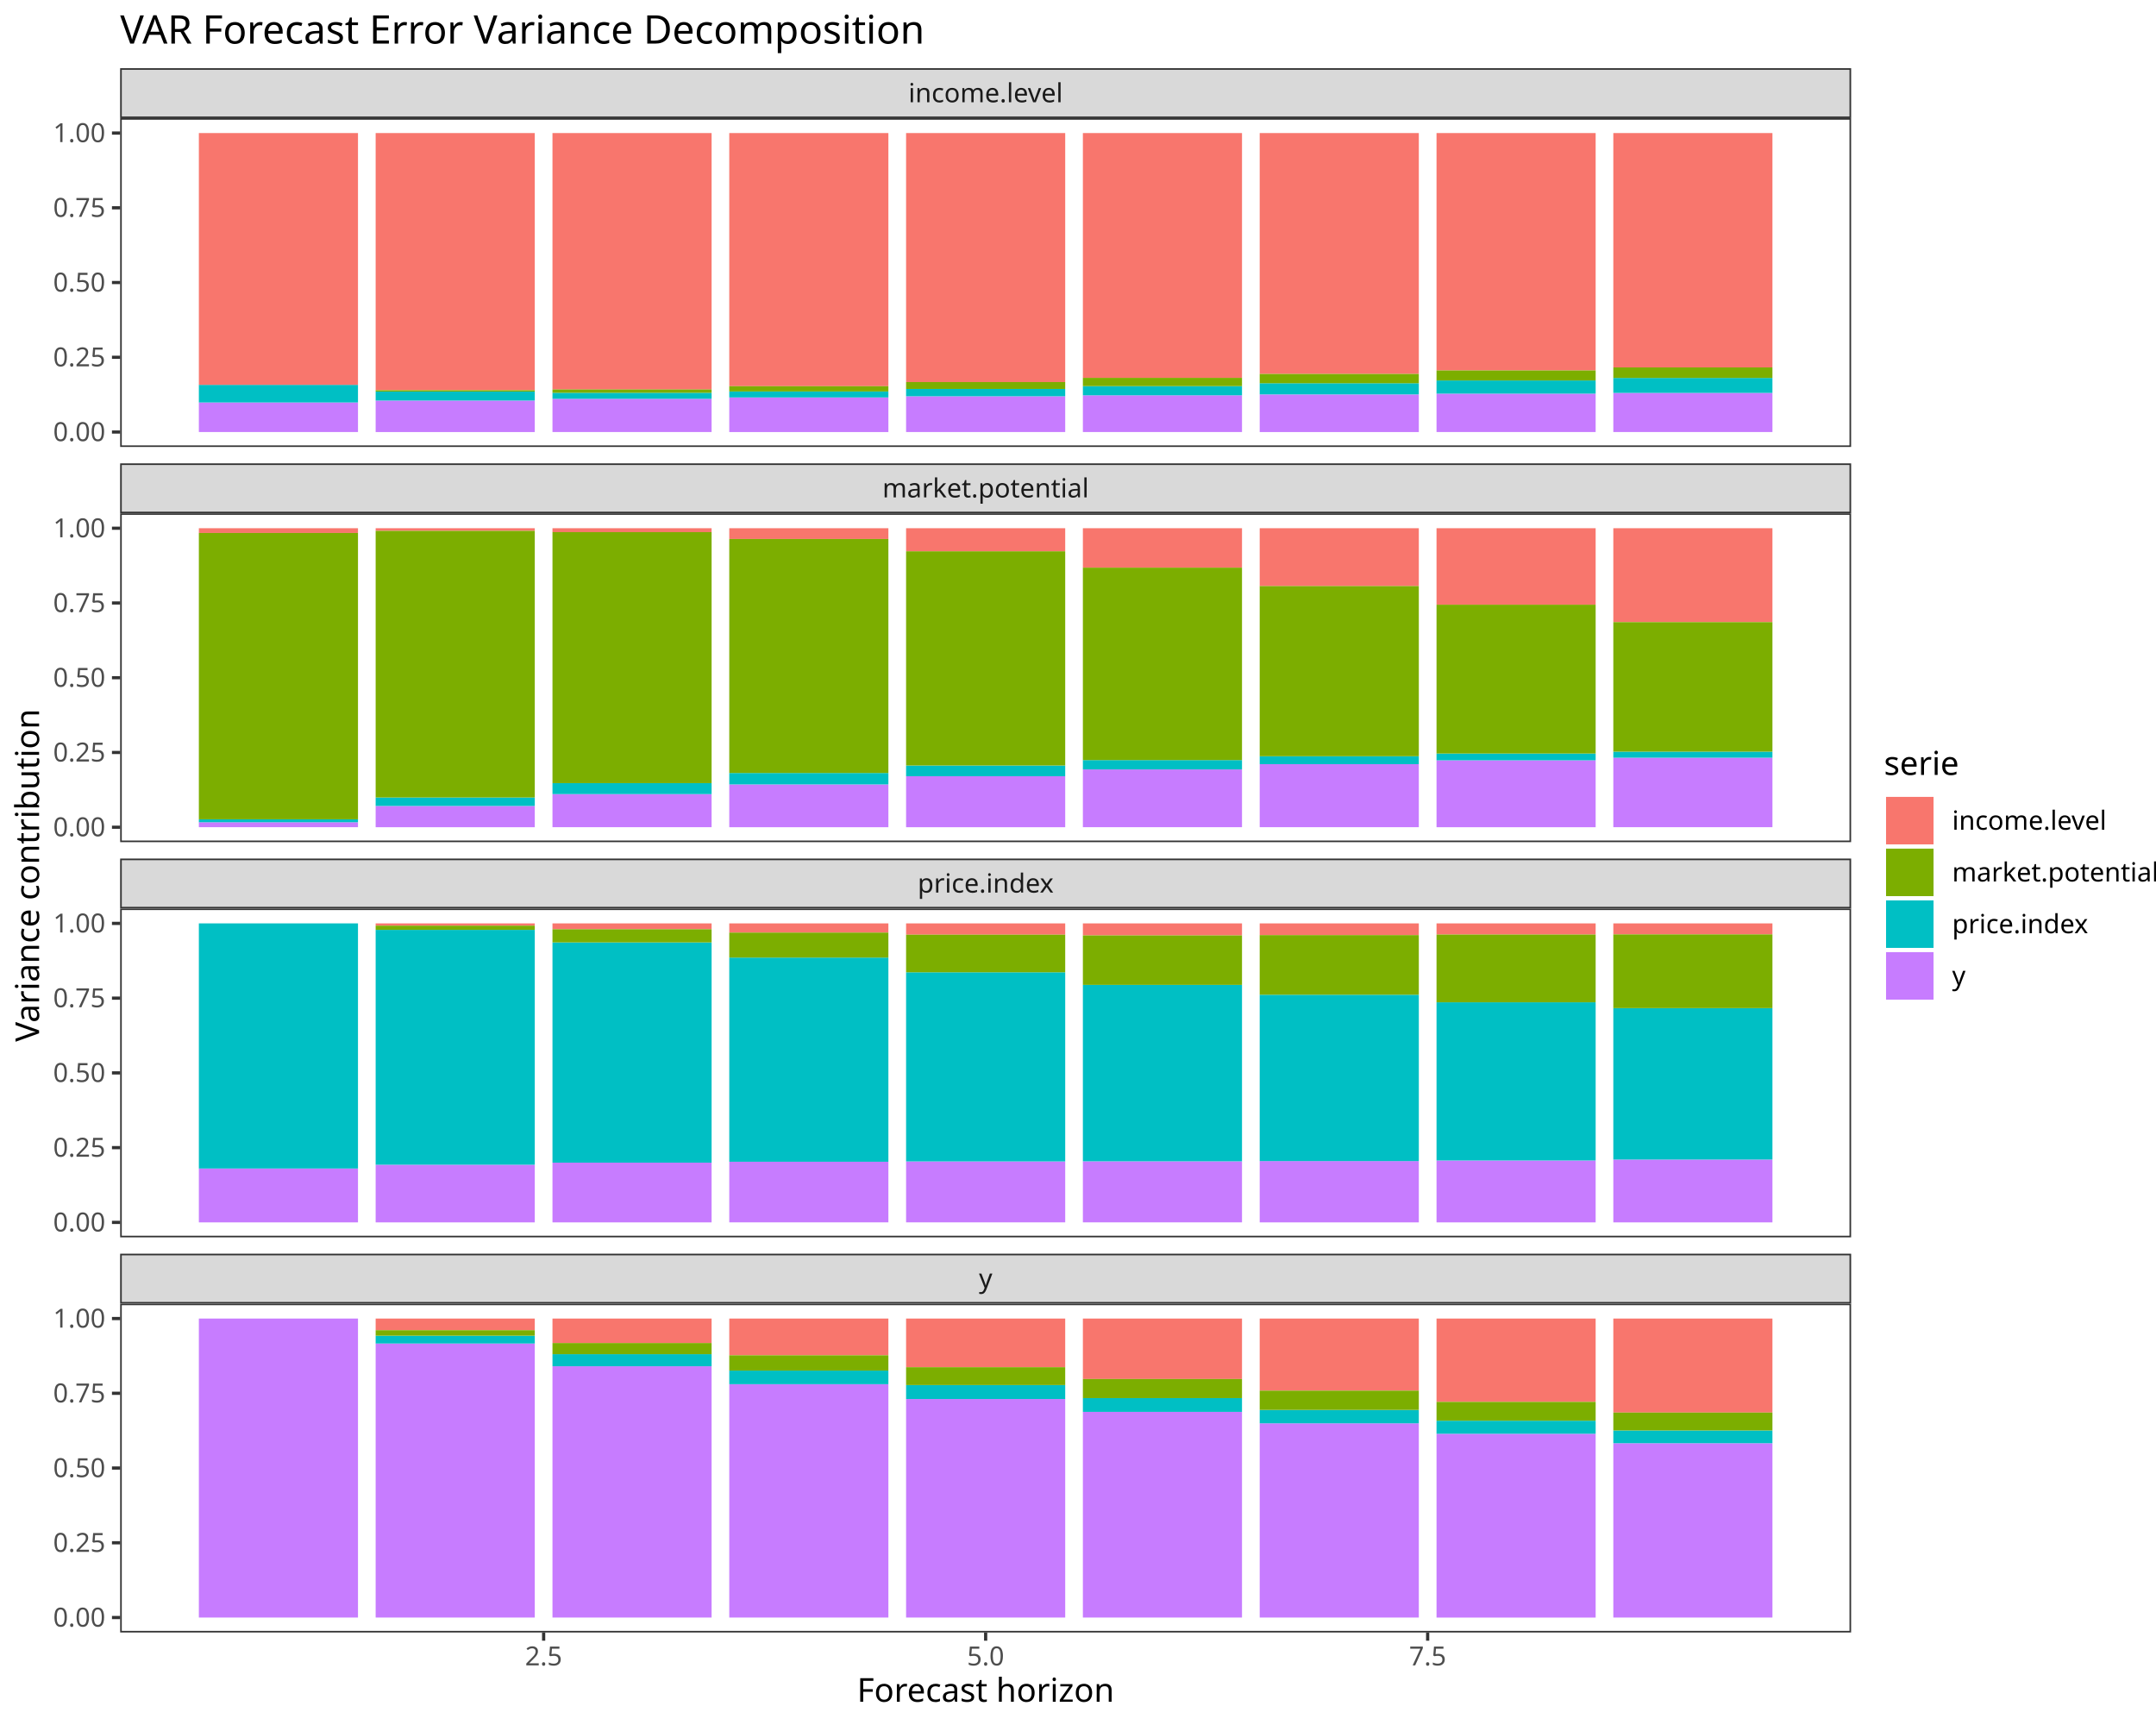
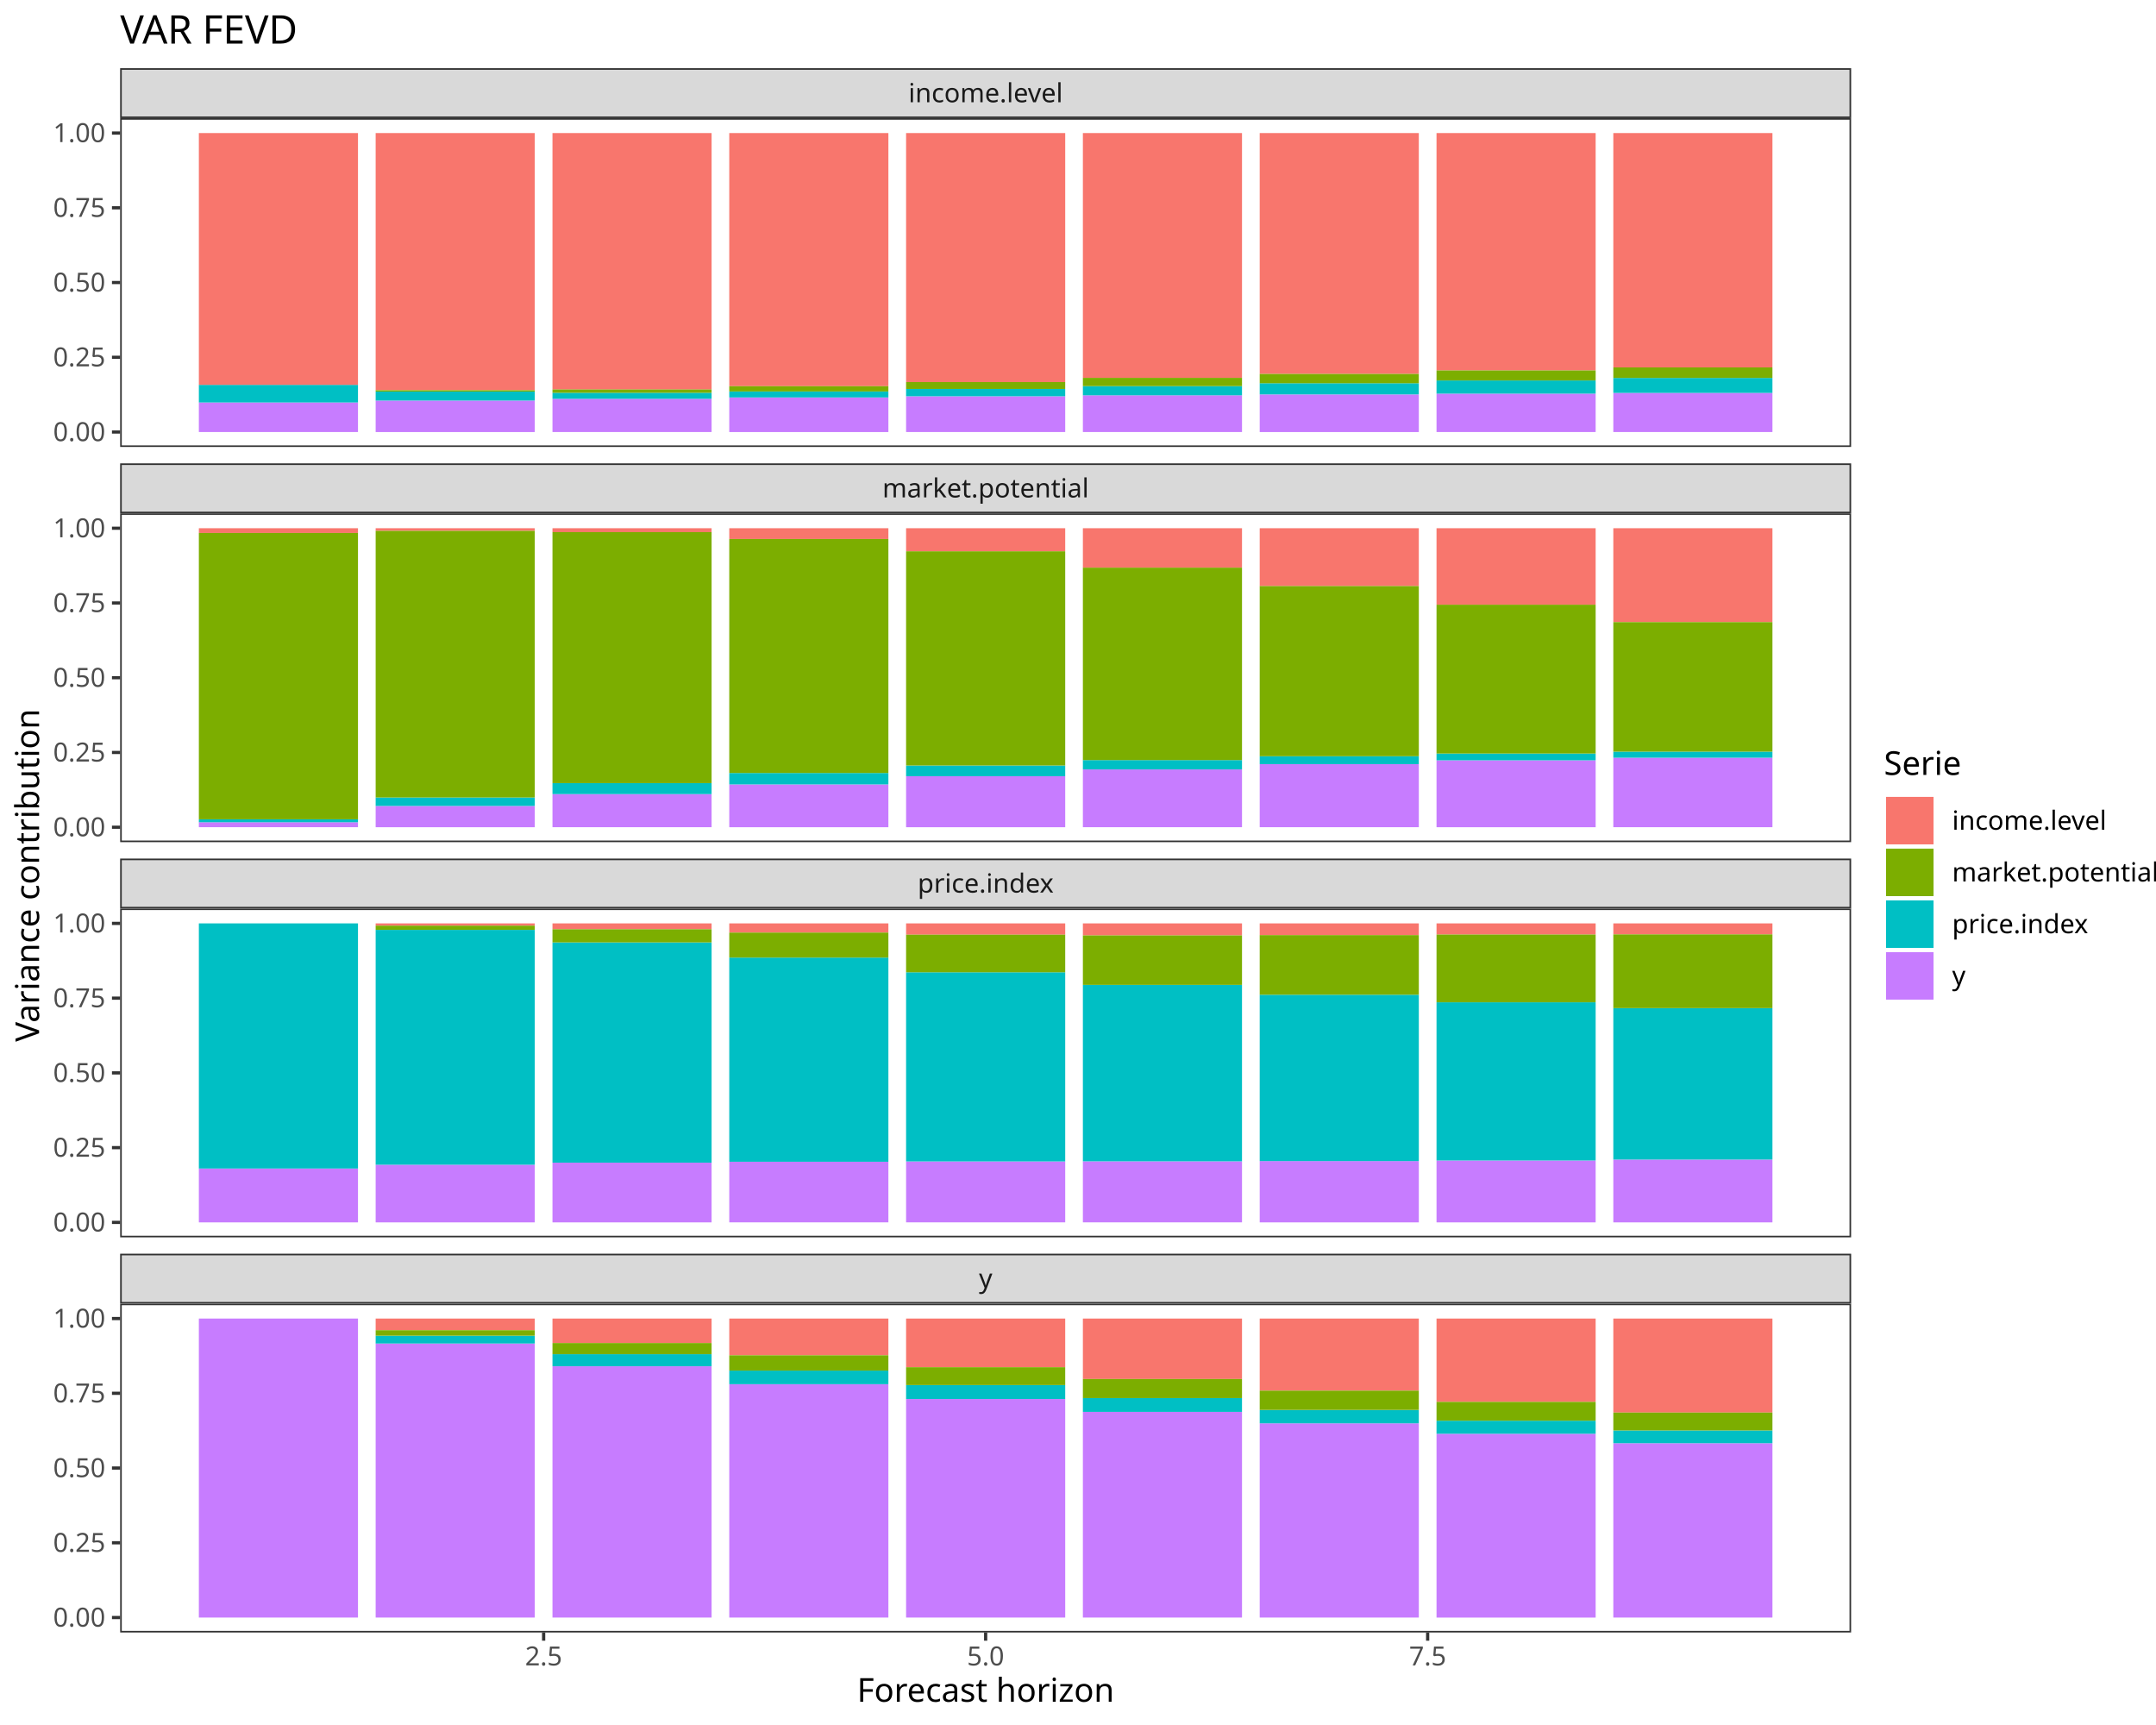
<svg xmlns="http://www.w3.org/2000/svg" class="svglite" data-engine-version="2.0" width="720.00pt" height="576.00pt" viewBox="0 0 720.00 576.00">
  <defs>
    <style type="text/css">
    .svglite line, .svglite polyline, .svglite polygon, .svglite path, .svglite rect, .svglite circle {
      fill: none;
      stroke: #000000;
      stroke-linecap: round;
      stroke-linejoin: round;
      stroke-miterlimit: 10.00;
    }
  </style>
  </defs>
  <rect width="100%" height="100%" style="stroke: none; fill: #FFFFFF;" />
  <defs>
    <clipPath id="cpMC4wMHw3MjAuMDB8MC4wMHw1NzYuMDA=">
      <rect x="0.00" y="0.00" width="720.00" height="576.00" />
    </clipPath>
  </defs>
  <g clip-path="url(#cpMC4wMHw3MjAuMDB8MC4wMHw1NzYuMDA=)">
    <rect x="0.00" y="0.00" width="720.00" height="576.00" style="stroke-width: 1.07; stroke: #FFFFFF; fill: #FFFFFF;" />
  </g>
  <defs>
    <clipPath id="cpNDAuMTN8NjE4LjE5fDM5LjQzfDE0OS4yNg==">
      <rect x="40.13" y="39.43" width="578.05" height="109.82" />
    </clipPath>
  </defs>
  <g clip-path="url(#cpNDAuMTN8NjE4LjE5fDM5LjQzfDE0OS4yNg==)">
    <rect x="40.13" y="39.43" width="578.05" height="109.82" style="stroke-width: 1.07; stroke: none; fill: #FFFFFF;" />
    <rect x="66.41" y="134.39" width="53.14" height="9.87" style="stroke-width: 1.07; stroke: none; stroke-linecap: butt; stroke-linejoin: miter; fill: #C77CFF;" />
    <rect x="66.41" y="128.50" width="53.14" height="5.89" style="stroke-width: 1.07; stroke: none; stroke-linecap: butt; stroke-linejoin: miter; fill: #00BFC4;" />
    <rect x="66.41" y="44.43" width="53.14" height="84.08" style="stroke-width: 1.07; stroke: none; stroke-linecap: butt; stroke-linejoin: miter; fill: #F8766D;" />
    <rect x="66.41" y="128.50" width="53.14" height="0.00" style="stroke-width: 1.07; stroke: none; stroke-linecap: butt; stroke-linejoin: miter; fill: #7CAE00;" />
    <rect x="125.45" y="133.75" width="53.14" height="10.52" style="stroke-width: 1.07; stroke: none; stroke-linecap: butt; stroke-linejoin: miter; fill: #C77CFF;" />
    <rect x="125.45" y="130.74" width="53.14" height="3.01" style="stroke-width: 1.07; stroke: none; stroke-linecap: butt; stroke-linejoin: miter; fill: #00BFC4;" />
    <rect x="125.45" y="44.43" width="53.14" height="85.87" style="stroke-width: 1.07; stroke: none; stroke-linecap: butt; stroke-linejoin: miter; fill: #F8766D;" />
    <rect x="125.45" y="130.30" width="53.14" height="0.44" style="stroke-width: 1.07; stroke: none; stroke-linecap: butt; stroke-linejoin: miter; fill: #7CAE00;" />
    <rect x="184.50" y="133.17" width="53.14" height="11.09" style="stroke-width: 1.07; stroke: none; stroke-linecap: butt; stroke-linejoin: miter; fill: #C77CFF;" />
    <rect x="184.50" y="131.15" width="53.14" height="2.02" style="stroke-width: 1.07; stroke: none; stroke-linecap: butt; stroke-linejoin: miter; fill: #00BFC4;" />
    <rect x="184.50" y="44.43" width="53.14" height="85.63" style="stroke-width: 1.07; stroke: none; stroke-linecap: butt; stroke-linejoin: miter; fill: #F8766D;" />
    <rect x="184.50" y="130.05" width="53.14" height="1.10" style="stroke-width: 1.07; stroke: none; stroke-linecap: butt; stroke-linejoin: miter; fill: #7CAE00;" />
    <rect x="243.54" y="132.71" width="53.14" height="11.56" style="stroke-width: 1.07; stroke: none; stroke-linecap: butt; stroke-linejoin: miter; fill: #C77CFF;" />
    <rect x="243.54" y="130.71" width="53.14" height="2.00" style="stroke-width: 1.07; stroke: none; stroke-linecap: butt; stroke-linejoin: miter; fill: #00BFC4;" />
    <rect x="243.54" y="44.43" width="53.14" height="84.53" style="stroke-width: 1.07; stroke: none; stroke-linecap: butt; stroke-linejoin: miter; fill: #F8766D;" />
    <rect x="243.54" y="128.96" width="53.14" height="1.75" style="stroke-width: 1.07; stroke: none; stroke-linecap: butt; stroke-linejoin: miter; fill: #7CAE00;" />
    <rect x="302.59" y="132.32" width="53.14" height="11.94" style="stroke-width: 1.07; stroke: none; stroke-linecap: butt; stroke-linejoin: miter; fill: #C77CFF;" />
    <rect x="302.59" y="129.88" width="53.14" height="2.44" style="stroke-width: 1.07; stroke: none; stroke-linecap: butt; stroke-linejoin: miter; fill: #00BFC4;" />
    <rect x="302.59" y="44.43" width="53.14" height="83.15" style="stroke-width: 1.07; stroke: none; stroke-linecap: butt; stroke-linejoin: miter; fill: #F8766D;" />
    <rect x="302.59" y="127.57" width="53.14" height="2.31" style="stroke-width: 1.07; stroke: none; stroke-linecap: butt; stroke-linejoin: miter; fill: #7CAE00;" />
    <rect x="361.63" y="131.99" width="53.14" height="12.27" style="stroke-width: 1.07; stroke: none; stroke-linecap: butt; stroke-linejoin: miter; fill: #C77CFF;" />
    <rect x="361.63" y="128.93" width="53.14" height="3.07" style="stroke-width: 1.07; stroke: none; stroke-linecap: butt; stroke-linejoin: miter; fill: #00BFC4;" />
    <rect x="361.63" y="44.43" width="53.14" height="81.75" style="stroke-width: 1.07; stroke: none; stroke-linecap: butt; stroke-linejoin: miter; fill: #F8766D;" />
    <rect x="361.63" y="126.17" width="53.14" height="2.76" style="stroke-width: 1.07; stroke: none; stroke-linecap: butt; stroke-linejoin: miter; fill: #7CAE00;" />
    <rect x="420.68" y="131.71" width="53.14" height="12.56" style="stroke-width: 1.07; stroke: none; stroke-linecap: butt; stroke-linejoin: miter; fill: #C77CFF;" />
    <rect x="420.68" y="127.96" width="53.14" height="3.74" style="stroke-width: 1.07; stroke: none; stroke-linecap: butt; stroke-linejoin: miter; fill: #00BFC4;" />
    <rect x="420.68" y="44.43" width="53.14" height="80.44" style="stroke-width: 1.07; stroke: none; stroke-linecap: butt; stroke-linejoin: miter; fill: #F8766D;" />
    <rect x="420.68" y="124.87" width="53.14" height="3.10" style="stroke-width: 1.07; stroke: none; stroke-linecap: butt; stroke-linejoin: miter; fill: #7CAE00;" />
    <rect x="479.73" y="131.44" width="53.14" height="12.82" style="stroke-width: 1.07; stroke: none; stroke-linecap: butt; stroke-linejoin: miter; fill: #C77CFF;" />
    <rect x="479.73" y="127.04" width="53.14" height="4.40" style="stroke-width: 1.07; stroke: none; stroke-linecap: butt; stroke-linejoin: miter; fill: #00BFC4;" />
    <rect x="479.73" y="44.43" width="53.14" height="79.28" style="stroke-width: 1.07; stroke: none; stroke-linecap: butt; stroke-linejoin: miter; fill: #F8766D;" />
    <rect x="479.73" y="123.70" width="53.14" height="3.34" style="stroke-width: 1.07; stroke: none; stroke-linecap: butt; stroke-linejoin: miter; fill: #7CAE00;" />
    <rect x="538.77" y="131.20" width="53.14" height="13.06" style="stroke-width: 1.07; stroke: none; stroke-linecap: butt; stroke-linejoin: miter; fill: #C77CFF;" />
    <rect x="538.77" y="126.20" width="53.14" height="5.00" style="stroke-width: 1.07; stroke: none; stroke-linecap: butt; stroke-linejoin: miter; fill: #00BFC4;" />
    <rect x="538.77" y="44.43" width="53.14" height="78.26" style="stroke-width: 1.07; stroke: none; stroke-linecap: butt; stroke-linejoin: miter; fill: #F8766D;" />
    <rect x="538.77" y="122.69" width="53.14" height="3.51" style="stroke-width: 1.07; stroke: none; stroke-linecap: butt; stroke-linejoin: miter; fill: #7CAE00;" />
    <rect x="40.13" y="39.43" width="578.05" height="109.82" style="stroke-width: 1.07; stroke: #333333;" />
  </g>
  <g clip-path="url(#cpMC4wMHw3MjAuMDB8MC4wMHw1NzYuMDA=)">
</g>
  <defs>
    <clipPath id="cpNDAuMTN8NjE4LjE5fDE3MS4zOXwyODEuMjE=">
      <rect x="40.13" y="171.39" width="578.05" height="109.82" />
    </clipPath>
  </defs>
  <g clip-path="url(#cpNDAuMTN8NjE4LjE5fDE3MS4zOXwyODEuMjE=)">
    <rect x="40.13" y="171.39" width="578.05" height="109.82" style="stroke-width: 1.07; stroke: none; fill: #FFFFFF;" />
    <rect x="66.41" y="274.55" width="53.14" height="1.66" style="stroke-width: 1.07; stroke: none; stroke-linecap: butt; stroke-linejoin: miter; fill: #C77CFF;" />
    <rect x="66.41" y="273.58" width="53.14" height="0.98" style="stroke-width: 1.07; stroke: none; stroke-linecap: butt; stroke-linejoin: miter; fill: #00BFC4;" />
    <rect x="66.41" y="176.38" width="53.14" height="1.59" style="stroke-width: 1.07; stroke: none; stroke-linecap: butt; stroke-linejoin: miter; fill: #F8766D;" />
    <rect x="66.41" y="177.97" width="53.14" height="95.61" style="stroke-width: 1.07; stroke: none; stroke-linecap: butt; stroke-linejoin: miter; fill: #7CAE00;" />
    <rect x="125.45" y="269.12" width="53.14" height="7.10" style="stroke-width: 1.07; stroke: none; stroke-linecap: butt; stroke-linejoin: miter; fill: #C77CFF;" />
    <rect x="125.45" y="266.29" width="53.14" height="2.83" style="stroke-width: 1.07; stroke: none; stroke-linecap: butt; stroke-linejoin: miter; fill: #00BFC4;" />
    <rect x="125.45" y="176.38" width="53.14" height="0.88" style="stroke-width: 1.07; stroke: none; stroke-linecap: butt; stroke-linejoin: miter; fill: #F8766D;" />
    <rect x="125.45" y="177.26" width="53.14" height="89.03" style="stroke-width: 1.07; stroke: none; stroke-linecap: butt; stroke-linejoin: miter; fill: #7CAE00;" />
    <rect x="184.50" y="265.16" width="53.14" height="11.05" style="stroke-width: 1.07; stroke: none; stroke-linecap: butt; stroke-linejoin: miter; fill: #C77CFF;" />
    <rect x="184.50" y="261.50" width="53.14" height="3.66" style="stroke-width: 1.07; stroke: none; stroke-linecap: butt; stroke-linejoin: miter; fill: #00BFC4;" />
    <rect x="184.50" y="176.38" width="53.14" height="1.31" style="stroke-width: 1.07; stroke: none; stroke-linecap: butt; stroke-linejoin: miter; fill: #F8766D;" />
    <rect x="184.50" y="177.68" width="53.14" height="83.81" style="stroke-width: 1.07; stroke: none; stroke-linecap: butt; stroke-linejoin: miter; fill: #7CAE00;" />
    <rect x="243.54" y="261.93" width="53.14" height="14.29" style="stroke-width: 1.07; stroke: none; stroke-linecap: butt; stroke-linejoin: miter; fill: #C77CFF;" />
    <rect x="243.54" y="258.11" width="53.14" height="3.82" style="stroke-width: 1.07; stroke: none; stroke-linecap: butt; stroke-linejoin: miter; fill: #00BFC4;" />
    <rect x="243.54" y="176.38" width="53.14" height="3.60" style="stroke-width: 1.07; stroke: none; stroke-linecap: butt; stroke-linejoin: miter; fill: #F8766D;" />
    <rect x="243.54" y="179.98" width="53.14" height="78.13" style="stroke-width: 1.07; stroke: none; stroke-linecap: butt; stroke-linejoin: miter; fill: #7CAE00;" />
    <rect x="302.59" y="259.19" width="53.14" height="17.03" style="stroke-width: 1.07; stroke: none; stroke-linecap: butt; stroke-linejoin: miter; fill: #C77CFF;" />
    <rect x="302.59" y="255.62" width="53.14" height="3.57" style="stroke-width: 1.07; stroke: none; stroke-linecap: butt; stroke-linejoin: miter; fill: #00BFC4;" />
    <rect x="302.59" y="176.38" width="53.14" height="7.71" style="stroke-width: 1.07; stroke: none; stroke-linecap: butt; stroke-linejoin: miter; fill: #F8766D;" />
    <rect x="302.59" y="184.09" width="53.14" height="71.52" style="stroke-width: 1.07; stroke: none; stroke-linecap: butt; stroke-linejoin: miter; fill: #7CAE00;" />
    <rect x="361.63" y="256.92" width="53.14" height="19.29" style="stroke-width: 1.07; stroke: none; stroke-linecap: butt; stroke-linejoin: miter; fill: #C77CFF;" />
    <rect x="361.63" y="253.80" width="53.14" height="3.12" style="stroke-width: 1.07; stroke: none; stroke-linecap: butt; stroke-linejoin: miter; fill: #00BFC4;" />
    <rect x="361.63" y="176.38" width="53.14" height="13.18" style="stroke-width: 1.07; stroke: none; stroke-linecap: butt; stroke-linejoin: miter; fill: #F8766D;" />
    <rect x="361.63" y="189.55" width="53.14" height="64.25" style="stroke-width: 1.07; stroke: none; stroke-linecap: butt; stroke-linejoin: miter; fill: #7CAE00;" />
    <rect x="420.68" y="255.16" width="53.14" height="21.05" style="stroke-width: 1.07; stroke: none; stroke-linecap: butt; stroke-linejoin: miter; fill: #C77CFF;" />
    <rect x="420.68" y="252.51" width="53.14" height="2.65" style="stroke-width: 1.07; stroke: none; stroke-linecap: butt; stroke-linejoin: miter; fill: #00BFC4;" />
    <rect x="420.68" y="176.38" width="53.14" height="19.33" style="stroke-width: 1.07; stroke: none; stroke-linecap: butt; stroke-linejoin: miter; fill: #F8766D;" />
    <rect x="420.68" y="195.70" width="53.14" height="56.81" style="stroke-width: 1.07; stroke: none; stroke-linecap: butt; stroke-linejoin: miter; fill: #7CAE00;" />
    <rect x="479.73" y="253.88" width="53.14" height="22.34" style="stroke-width: 1.07; stroke: none; stroke-linecap: butt; stroke-linejoin: miter; fill: #C77CFF;" />
    <rect x="479.73" y="251.61" width="53.14" height="2.27" style="stroke-width: 1.07; stroke: none; stroke-linecap: butt; stroke-linejoin: miter; fill: #00BFC4;" />
    <rect x="479.73" y="176.38" width="53.14" height="25.54" style="stroke-width: 1.07; stroke: none; stroke-linecap: butt; stroke-linejoin: miter; fill: #F8766D;" />
    <rect x="479.73" y="201.92" width="53.14" height="49.69" style="stroke-width: 1.07; stroke: none; stroke-linecap: butt; stroke-linejoin: miter; fill: #7CAE00;" />
    <rect x="538.77" y="253.01" width="53.14" height="23.20" style="stroke-width: 1.07; stroke: none; stroke-linecap: butt; stroke-linejoin: miter; fill: #C77CFF;" />
    <rect x="538.77" y="250.98" width="53.14" height="2.03" style="stroke-width: 1.07; stroke: none; stroke-linecap: butt; stroke-linejoin: miter; fill: #00BFC4;" />
    <rect x="538.77" y="176.38" width="53.14" height="31.36" style="stroke-width: 1.07; stroke: none; stroke-linecap: butt; stroke-linejoin: miter; fill: #F8766D;" />
    <rect x="538.77" y="207.74" width="53.14" height="43.24" style="stroke-width: 1.07; stroke: none; stroke-linecap: butt; stroke-linejoin: miter; fill: #7CAE00;" />
    <rect x="40.13" y="171.39" width="578.05" height="109.82" style="stroke-width: 1.07; stroke: #333333;" />
  </g>
  <g clip-path="url(#cpMC4wMHw3MjAuMDB8MC4wMHw1NzYuMDA=)">
</g>
  <defs>
    <clipPath id="cpNDAuMTN8NjE4LjE5fDMwMy4zNHw0MTMuMTY=">
      <rect x="40.13" y="303.34" width="578.05" height="109.82" />
    </clipPath>
  </defs>
  <g clip-path="url(#cpNDAuMTN8NjE4LjE5fDMwMy4zNHw0MTMuMTY=)">
    <rect x="40.13" y="303.34" width="578.05" height="109.82" style="stroke-width: 1.07; stroke: none; fill: #FFFFFF;" />
    <rect x="66.41" y="390.18" width="53.14" height="17.99" style="stroke-width: 1.07; stroke: none; stroke-linecap: butt; stroke-linejoin: miter; fill: #C77CFF;" />
    <rect x="66.41" y="308.33" width="53.14" height="81.85" style="stroke-width: 1.07; stroke: none; stroke-linecap: butt; stroke-linejoin: miter; fill: #00BFC4;" />
    <rect x="66.41" y="308.33" width="53.14" height="0.00" style="stroke-width: 1.07; stroke: none; stroke-linecap: butt; stroke-linejoin: miter; fill: #F8766D;" />
    <rect x="66.41" y="308.33" width="53.14" height="0.00" style="stroke-width: 1.07; stroke: none; stroke-linecap: butt; stroke-linejoin: miter; fill: #7CAE00;" />
    <rect x="125.45" y="388.92" width="53.14" height="19.25" style="stroke-width: 1.07; stroke: none; stroke-linecap: butt; stroke-linejoin: miter; fill: #C77CFF;" />
    <rect x="125.45" y="310.49" width="53.14" height="78.43" style="stroke-width: 1.07; stroke: none; stroke-linecap: butt; stroke-linejoin: miter; fill: #00BFC4;" />
    <rect x="125.45" y="308.33" width="53.14" height="0.76" style="stroke-width: 1.07; stroke: none; stroke-linecap: butt; stroke-linejoin: miter; fill: #F8766D;" />
    <rect x="125.45" y="309.09" width="53.14" height="1.40" style="stroke-width: 1.07; stroke: none; stroke-linecap: butt; stroke-linejoin: miter; fill: #7CAE00;" />
    <rect x="184.50" y="388.22" width="53.14" height="19.95" style="stroke-width: 1.07; stroke: none; stroke-linecap: butt; stroke-linejoin: miter; fill: #C77CFF;" />
    <rect x="184.50" y="314.68" width="53.14" height="73.54" style="stroke-width: 1.07; stroke: none; stroke-linecap: butt; stroke-linejoin: miter; fill: #00BFC4;" />
    <rect x="184.50" y="308.33" width="53.14" height="1.96" style="stroke-width: 1.07; stroke: none; stroke-linecap: butt; stroke-linejoin: miter; fill: #F8766D;" />
    <rect x="184.50" y="310.29" width="53.14" height="4.39" style="stroke-width: 1.07; stroke: none; stroke-linecap: butt; stroke-linejoin: miter; fill: #7CAE00;" />
    <rect x="243.54" y="387.91" width="53.14" height="20.25" style="stroke-width: 1.07; stroke: none; stroke-linecap: butt; stroke-linejoin: miter; fill: #C77CFF;" />
    <rect x="243.54" y="319.75" width="53.14" height="68.17" style="stroke-width: 1.07; stroke: none; stroke-linecap: butt; stroke-linejoin: miter; fill: #00BFC4;" />
    <rect x="243.54" y="308.33" width="53.14" height="3.08" style="stroke-width: 1.07; stroke: none; stroke-linecap: butt; stroke-linejoin: miter; fill: #F8766D;" />
    <rect x="243.54" y="311.41" width="53.14" height="8.34" style="stroke-width: 1.07; stroke: none; stroke-linecap: butt; stroke-linejoin: miter; fill: #7CAE00;" />
    <rect x="302.59" y="387.82" width="53.14" height="20.34" style="stroke-width: 1.07; stroke: none; stroke-linecap: butt; stroke-linejoin: miter; fill: #C77CFF;" />
    <rect x="302.59" y="324.66" width="53.14" height="63.16" style="stroke-width: 1.07; stroke: none; stroke-linecap: butt; stroke-linejoin: miter; fill: #00BFC4;" />
    <rect x="302.59" y="308.33" width="53.14" height="3.78" style="stroke-width: 1.07; stroke: none; stroke-linecap: butt; stroke-linejoin: miter; fill: #F8766D;" />
    <rect x="302.59" y="312.11" width="53.14" height="12.55" style="stroke-width: 1.07; stroke: none; stroke-linecap: butt; stroke-linejoin: miter; fill: #7CAE00;" />
    <rect x="361.63" y="387.78" width="53.14" height="20.38" style="stroke-width: 1.07; stroke: none; stroke-linecap: butt; stroke-linejoin: miter; fill: #C77CFF;" />
    <rect x="361.63" y="328.85" width="53.14" height="58.93" style="stroke-width: 1.07; stroke: none; stroke-linecap: butt; stroke-linejoin: miter; fill: #00BFC4;" />
    <rect x="361.63" y="308.33" width="53.14" height="4.02" style="stroke-width: 1.07; stroke: none; stroke-linecap: butt; stroke-linejoin: miter; fill: #F8766D;" />
    <rect x="361.63" y="312.35" width="53.14" height="16.51" style="stroke-width: 1.07; stroke: none; stroke-linecap: butt; stroke-linejoin: miter; fill: #7CAE00;" />
    <rect x="420.68" y="387.69" width="53.14" height="20.48" style="stroke-width: 1.07; stroke: none; stroke-linecap: butt; stroke-linejoin: miter; fill: #C77CFF;" />
    <rect x="420.68" y="332.16" width="53.14" height="55.54" style="stroke-width: 1.07; stroke: none; stroke-linecap: butt; stroke-linejoin: miter; fill: #00BFC4;" />
    <rect x="420.68" y="308.33" width="53.14" height="3.92" style="stroke-width: 1.07; stroke: none; stroke-linecap: butt; stroke-linejoin: miter; fill: #F8766D;" />
    <rect x="420.68" y="312.25" width="53.14" height="19.90" style="stroke-width: 1.07; stroke: none; stroke-linecap: butt; stroke-linejoin: miter; fill: #7CAE00;" />
    <rect x="479.73" y="387.50" width="53.14" height="20.67" style="stroke-width: 1.07; stroke: none; stroke-linecap: butt; stroke-linejoin: miter; fill: #C77CFF;" />
    <rect x="479.73" y="334.68" width="53.14" height="52.82" style="stroke-width: 1.07; stroke: none; stroke-linecap: butt; stroke-linejoin: miter; fill: #00BFC4;" />
    <rect x="479.73" y="308.33" width="53.14" height="3.73" style="stroke-width: 1.07; stroke: none; stroke-linecap: butt; stroke-linejoin: miter; fill: #F8766D;" />
    <rect x="479.73" y="312.06" width="53.14" height="22.62" style="stroke-width: 1.07; stroke: none; stroke-linecap: butt; stroke-linejoin: miter; fill: #7CAE00;" />
    <rect x="538.77" y="387.19" width="53.14" height="20.98" style="stroke-width: 1.07; stroke: none; stroke-linecap: butt; stroke-linejoin: miter; fill: #C77CFF;" />
    <rect x="538.77" y="336.62" width="53.14" height="50.57" style="stroke-width: 1.07; stroke: none; stroke-linecap: butt; stroke-linejoin: miter; fill: #00BFC4;" />
    <rect x="538.77" y="308.33" width="53.14" height="3.68" style="stroke-width: 1.07; stroke: none; stroke-linecap: butt; stroke-linejoin: miter; fill: #F8766D;" />
    <rect x="538.77" y="312.01" width="53.14" height="24.61" style="stroke-width: 1.07; stroke: none; stroke-linecap: butt; stroke-linejoin: miter; fill: #7CAE00;" />
    <rect x="40.13" y="303.34" width="578.05" height="109.82" style="stroke-width: 1.07; stroke: #333333;" />
  </g>
  <g clip-path="url(#cpMC4wMHw3MjAuMDB8MC4wMHw1NzYuMDA=)">
</g>
  <defs>
    <clipPath id="cpNDAuMTN8NjE4LjE5fDQzNS4yOXw1NDUuMTE=">
      <rect x="40.13" y="435.29" width="578.05" height="109.82" />
    </clipPath>
  </defs>
  <g clip-path="url(#cpNDAuMTN8NjE4LjE5fDQzNS4yOXw1NDUuMTE=)">
    <rect x="40.13" y="435.29" width="578.05" height="109.82" style="stroke-width: 1.07; stroke: none; fill: #FFFFFF;" />
    <rect x="66.41" y="440.28" width="53.14" height="99.84" style="stroke-width: 1.07; stroke: none; stroke-linecap: butt; stroke-linejoin: miter; fill: #C77CFF;" />
    <rect x="66.41" y="440.28" width="53.14" height="0.00" style="stroke-width: 1.07; stroke: none; stroke-linecap: butt; stroke-linejoin: miter; fill: #00BFC4;" />
    <rect x="66.41" y="440.28" width="53.14" height="0.00" style="stroke-width: 1.07; stroke: none; stroke-linecap: butt; stroke-linejoin: miter; fill: #F8766D;" />
    <rect x="66.41" y="440.28" width="53.14" height="0.00" style="stroke-width: 1.07; stroke: none; stroke-linecap: butt; stroke-linejoin: miter; fill: #7CAE00;" />
    <rect x="125.45" y="448.61" width="53.14" height="91.51" style="stroke-width: 1.07; stroke: none; stroke-linecap: butt; stroke-linejoin: miter; fill: #C77CFF;" />
    <rect x="125.45" y="446.02" width="53.14" height="2.60" style="stroke-width: 1.07; stroke: none; stroke-linecap: butt; stroke-linejoin: miter; fill: #00BFC4;" />
    <rect x="125.45" y="440.28" width="53.14" height="3.89" style="stroke-width: 1.07; stroke: none; stroke-linecap: butt; stroke-linejoin: miter; fill: #F8766D;" />
    <rect x="125.45" y="444.17" width="53.14" height="1.84" style="stroke-width: 1.07; stroke: none; stroke-linecap: butt; stroke-linejoin: miter; fill: #7CAE00;" />
    <rect x="184.50" y="456.21" width="53.14" height="83.91" style="stroke-width: 1.07; stroke: none; stroke-linecap: butt; stroke-linejoin: miter; fill: #C77CFF;" />
    <rect x="184.50" y="452.18" width="53.14" height="4.03" style="stroke-width: 1.07; stroke: none; stroke-linecap: butt; stroke-linejoin: miter; fill: #00BFC4;" />
    <rect x="184.50" y="440.28" width="53.14" height="8.18" style="stroke-width: 1.07; stroke: none; stroke-linecap: butt; stroke-linejoin: miter; fill: #F8766D;" />
    <rect x="184.50" y="448.46" width="53.14" height="3.72" style="stroke-width: 1.07; stroke: none; stroke-linecap: butt; stroke-linejoin: miter; fill: #7CAE00;" />
    <rect x="243.54" y="462.20" width="53.14" height="77.92" style="stroke-width: 1.07; stroke: none; stroke-linecap: butt; stroke-linejoin: miter; fill: #C77CFF;" />
    <rect x="243.54" y="457.65" width="53.14" height="4.55" style="stroke-width: 1.07; stroke: none; stroke-linecap: butt; stroke-linejoin: miter; fill: #00BFC4;" />
    <rect x="243.54" y="440.28" width="53.14" height="12.26" style="stroke-width: 1.07; stroke: none; stroke-linecap: butt; stroke-linejoin: miter; fill: #F8766D;" />
    <rect x="243.54" y="452.55" width="53.14" height="5.11" style="stroke-width: 1.07; stroke: none; stroke-linecap: butt; stroke-linejoin: miter; fill: #7CAE00;" />
    <rect x="302.59" y="467.15" width="53.14" height="72.97" style="stroke-width: 1.07; stroke: none; stroke-linecap: butt; stroke-linejoin: miter; fill: #C77CFF;" />
    <rect x="302.59" y="462.49" width="53.14" height="4.66" style="stroke-width: 1.07; stroke: none; stroke-linecap: butt; stroke-linejoin: miter; fill: #00BFC4;" />
    <rect x="302.59" y="440.28" width="53.14" height="16.25" style="stroke-width: 1.07; stroke: none; stroke-linecap: butt; stroke-linejoin: miter; fill: #F8766D;" />
    <rect x="302.59" y="456.53" width="53.14" height="5.96" style="stroke-width: 1.07; stroke: none; stroke-linecap: butt; stroke-linejoin: miter; fill: #7CAE00;" />
    <rect x="361.63" y="471.44" width="53.14" height="68.68" style="stroke-width: 1.07; stroke: none; stroke-linecap: butt; stroke-linejoin: miter; fill: #C77CFF;" />
    <rect x="361.63" y="466.85" width="53.14" height="4.59" style="stroke-width: 1.07; stroke: none; stroke-linecap: butt; stroke-linejoin: miter; fill: #00BFC4;" />
    <rect x="361.63" y="440.28" width="53.14" height="20.19" style="stroke-width: 1.07; stroke: none; stroke-linecap: butt; stroke-linejoin: miter; fill: #F8766D;" />
    <rect x="361.63" y="460.47" width="53.14" height="6.37" style="stroke-width: 1.07; stroke: none; stroke-linecap: butt; stroke-linejoin: miter; fill: #7CAE00;" />
    <rect x="420.68" y="475.27" width="53.14" height="64.85" style="stroke-width: 1.07; stroke: none; stroke-linecap: butt; stroke-linejoin: miter; fill: #C77CFF;" />
    <rect x="420.68" y="470.80" width="53.14" height="4.47" style="stroke-width: 1.07; stroke: none; stroke-linecap: butt; stroke-linejoin: miter; fill: #00BFC4;" />
    <rect x="420.68" y="440.28" width="53.14" height="24.07" style="stroke-width: 1.07; stroke: none; stroke-linecap: butt; stroke-linejoin: miter; fill: #F8766D;" />
    <rect x="420.68" y="464.35" width="53.14" height="6.44" style="stroke-width: 1.07; stroke: none; stroke-linecap: butt; stroke-linejoin: miter; fill: #7CAE00;" />
    <rect x="479.73" y="478.75" width="53.14" height="61.38" style="stroke-width: 1.07; stroke: none; stroke-linecap: butt; stroke-linejoin: miter; fill: #C77CFF;" />
    <rect x="479.73" y="474.39" width="53.14" height="4.36" style="stroke-width: 1.07; stroke: none; stroke-linecap: butt; stroke-linejoin: miter; fill: #00BFC4;" />
    <rect x="479.73" y="440.28" width="53.14" height="27.83" style="stroke-width: 1.07; stroke: none; stroke-linecap: butt; stroke-linejoin: miter; fill: #F8766D;" />
    <rect x="479.73" y="468.11" width="53.14" height="6.27" style="stroke-width: 1.07; stroke: none; stroke-linecap: butt; stroke-linejoin: miter; fill: #7CAE00;" />
    <rect x="538.77" y="481.91" width="53.14" height="58.21" style="stroke-width: 1.07; stroke: none; stroke-linecap: butt; stroke-linejoin: miter; fill: #C77CFF;" />
    <rect x="538.77" y="477.64" width="53.14" height="4.27" style="stroke-width: 1.07; stroke: none; stroke-linecap: butt; stroke-linejoin: miter; fill: #00BFC4;" />
    <rect x="538.77" y="440.28" width="53.14" height="31.40" style="stroke-width: 1.07; stroke: none; stroke-linecap: butt; stroke-linejoin: miter; fill: #F8766D;" />
    <rect x="538.77" y="471.68" width="53.14" height="5.96" style="stroke-width: 1.07; stroke: none; stroke-linecap: butt; stroke-linejoin: miter; fill: #7CAE00;" />
    <rect x="40.13" y="435.29" width="578.05" height="109.82" style="stroke-width: 1.07; stroke: #333333;" />
  </g>
  <g clip-path="url(#cpMC4wMHw3MjAuMDB8MC4wMHw1NzYuMDA=)">
</g>
  <defs>
    <clipPath id="cpNDAuMTN8NjE4LjE5fDQxOC42NHw0MzUuMjk=">
      <rect x="40.13" y="418.64" width="578.05" height="16.65" />
    </clipPath>
  </defs>
  <g clip-path="url(#cpNDAuMTN8NjE4LjE5fDQxOC42NHw0MzUuMjk=)">
    <rect x="40.13" y="418.64" width="578.05" height="16.65" style="stroke-width: 1.07; stroke: #333333; fill: #D9D9D9;" />
    <text x="329.16" y="429.99" text-anchor="middle" style="font-size: 8.80px; fill: #1A1A1A; font-family: sans;" textLength="4.40px" lengthAdjust="spacingAndGlyphs">y</text>
  </g>
  <g clip-path="url(#cpMC4wMHw3MjAuMDB8MC4wMHw1NzYuMDA=)">
</g>
  <defs>
    <clipPath id="cpNDAuMTN8NjE4LjE5fDI4Ni42OXwzMDMuMzQ=">
      <rect x="40.13" y="286.69" width="578.05" height="16.65" />
    </clipPath>
  </defs>
  <g clip-path="url(#cpNDAuMTN8NjE4LjE5fDI4Ni42OXwzMDMuMzQ=)">
    <rect x="40.13" y="286.69" width="578.05" height="16.65" style="stroke-width: 1.07; stroke: #333333; fill: #D9D9D9;" />
    <text x="329.16" y="298.04" text-anchor="middle" style="font-size: 8.80px; fill: #1A1A1A; font-family: sans;" textLength="42.56px" lengthAdjust="spacingAndGlyphs">price.index</text>
  </g>
  <g clip-path="url(#cpMC4wMHw3MjAuMDB8MC4wMHw1NzYuMDA=)">
</g>
  <defs>
    <clipPath id="cpNDAuMTN8NjE4LjE5fDE1NC43NHwxNzEuMzk=">
      <rect x="40.13" y="154.74" width="578.05" height="16.65" />
    </clipPath>
  </defs>
  <g clip-path="url(#cpNDAuMTN8NjE4LjE5fDE1NC43NHwxNzEuMzk=)">
    <rect x="40.13" y="154.74" width="578.05" height="16.65" style="stroke-width: 1.07; stroke: #333333; fill: #D9D9D9;" />
    <text x="329.16" y="166.09" text-anchor="middle" style="font-size: 8.80px; fill: #1A1A1A; font-family: sans;" textLength="62.62px" lengthAdjust="spacingAndGlyphs">market.potential</text>
  </g>
  <g clip-path="url(#cpMC4wMHw3MjAuMDB8MC4wMHw1NzYuMDA=)">
</g>
  <defs>
    <clipPath id="cpNDAuMTN8NjE4LjE5fDIyLjc4fDM5LjQz">
      <rect x="40.13" y="22.78" width="578.05" height="16.65" />
    </clipPath>
  </defs>
  <g clip-path="url(#cpNDAuMTN8NjE4LjE5fDIyLjc4fDM5LjQz)">
    <rect x="40.13" y="22.78" width="578.05" height="16.65" style="stroke-width: 1.07; stroke: #333333; fill: #D9D9D9;" />
    <text x="329.16" y="34.14" text-anchor="middle" style="font-size: 8.80px; fill: #1A1A1A; font-family: sans;" textLength="48.92px" lengthAdjust="spacingAndGlyphs">income.level</text>
  </g>
  <g clip-path="url(#cpMC4wMHw3MjAuMDB8MC4wMHw1NzYuMDA=)">
    <polyline points="181.55,547.85 181.55,545.11 " style="stroke-width: 1.07; stroke: #333333; stroke-linecap: butt;" />
    <polyline points="329.16,547.85 329.16,545.11 " style="stroke-width: 1.07; stroke: #333333; stroke-linecap: butt;" />
    <polyline points="476.77,547.85 476.77,545.11 " style="stroke-width: 1.07; stroke: #333333; stroke-linecap: butt;" />
    <text x="181.55" y="556.10" text-anchor="middle" style="font-size: 8.80px; fill: #4D4D4D; font-family: sans;" textLength="12.23px" lengthAdjust="spacingAndGlyphs">2.5</text>
    <text x="329.16" y="556.10" text-anchor="middle" style="font-size: 8.80px; fill: #4D4D4D; font-family: sans;" textLength="12.23px" lengthAdjust="spacingAndGlyphs">5.0</text>
    <text x="476.77" y="556.10" text-anchor="middle" style="font-size: 8.80px; fill: #4D4D4D; font-family: sans;" textLength="12.23px" lengthAdjust="spacingAndGlyphs">7.5</text>
    <text x="35.20" y="147.29" text-anchor="end" style="font-size: 8.80px; fill: #4D4D4D; font-family: sans;" textLength="17.13px" lengthAdjust="spacingAndGlyphs">0.00</text>
    <text x="35.20" y="122.33" text-anchor="end" style="font-size: 8.80px; fill: #4D4D4D; font-family: sans;" textLength="17.13px" lengthAdjust="spacingAndGlyphs">0.25</text>
    <text x="35.20" y="97.37" text-anchor="end" style="font-size: 8.80px; fill: #4D4D4D; font-family: sans;" textLength="17.13px" lengthAdjust="spacingAndGlyphs">0.50</text>
    <text x="35.20" y="72.41" text-anchor="end" style="font-size: 8.80px; fill: #4D4D4D; font-family: sans;" textLength="17.13px" lengthAdjust="spacingAndGlyphs">0.75</text>
    <text x="35.20" y="47.45" text-anchor="end" style="font-size: 8.80px; fill: #4D4D4D; font-family: sans;" textLength="17.13px" lengthAdjust="spacingAndGlyphs">1.00</text>
    <polyline points="37.39,144.26 40.13,144.26 " style="stroke-width: 1.07; stroke: #333333; stroke-linecap: butt;" />
    <polyline points="37.39,119.30 40.13,119.30 " style="stroke-width: 1.07; stroke: #333333; stroke-linecap: butt;" />
    <polyline points="37.39,94.34 40.13,94.34 " style="stroke-width: 1.07; stroke: #333333; stroke-linecap: butt;" />
    <polyline points="37.39,69.39 40.13,69.39 " style="stroke-width: 1.07; stroke: #333333; stroke-linecap: butt;" />
    <polyline points="37.39,44.43 40.13,44.43 " style="stroke-width: 1.07; stroke: #333333; stroke-linecap: butt;" />
    <text x="35.20" y="279.24" text-anchor="end" style="font-size: 8.80px; fill: #4D4D4D; font-family: sans;" textLength="17.13px" lengthAdjust="spacingAndGlyphs">0.00</text>
    <text x="35.20" y="254.28" text-anchor="end" style="font-size: 8.80px; fill: #4D4D4D; font-family: sans;" textLength="17.13px" lengthAdjust="spacingAndGlyphs">0.25</text>
    <text x="35.20" y="229.33" text-anchor="end" style="font-size: 8.80px; fill: #4D4D4D; font-family: sans;" textLength="17.13px" lengthAdjust="spacingAndGlyphs">0.50</text>
    <text x="35.20" y="204.37" text-anchor="end" style="font-size: 8.80px; fill: #4D4D4D; font-family: sans;" textLength="17.13px" lengthAdjust="spacingAndGlyphs">0.75</text>
    <text x="35.20" y="179.41" text-anchor="end" style="font-size: 8.80px; fill: #4D4D4D; font-family: sans;" textLength="17.13px" lengthAdjust="spacingAndGlyphs">1.00</text>
    <polyline points="37.39,276.22 40.13,276.22 " style="stroke-width: 1.07; stroke: #333333; stroke-linecap: butt;" />
    <polyline points="37.39,251.26 40.13,251.26 " style="stroke-width: 1.07; stroke: #333333; stroke-linecap: butt;" />
    <polyline points="37.39,226.30 40.13,226.30 " style="stroke-width: 1.07; stroke: #333333; stroke-linecap: butt;" />
    <polyline points="37.39,201.34 40.13,201.34 " style="stroke-width: 1.07; stroke: #333333; stroke-linecap: butt;" />
    <polyline points="37.39,176.38 40.13,176.38 " style="stroke-width: 1.07; stroke: #333333; stroke-linecap: butt;" />
    <text x="35.20" y="411.20" text-anchor="end" style="font-size: 8.80px; fill: #4D4D4D; font-family: sans;" textLength="17.13px" lengthAdjust="spacingAndGlyphs">0.00</text>
    <text x="35.20" y="386.24" text-anchor="end" style="font-size: 8.80px; fill: #4D4D4D; font-family: sans;" textLength="17.13px" lengthAdjust="spacingAndGlyphs">0.25</text>
    <text x="35.20" y="361.28" text-anchor="end" style="font-size: 8.80px; fill: #4D4D4D; font-family: sans;" textLength="17.13px" lengthAdjust="spacingAndGlyphs">0.50</text>
    <text x="35.20" y="336.32" text-anchor="end" style="font-size: 8.80px; fill: #4D4D4D; font-family: sans;" textLength="17.13px" lengthAdjust="spacingAndGlyphs">0.75</text>
    <text x="35.20" y="311.36" text-anchor="end" style="font-size: 8.80px; fill: #4D4D4D; font-family: sans;" textLength="17.13px" lengthAdjust="spacingAndGlyphs">1.00</text>
    <polyline points="37.39,408.17 40.13,408.17 " style="stroke-width: 1.07; stroke: #333333; stroke-linecap: butt;" />
    <polyline points="37.39,383.21 40.13,383.21 " style="stroke-width: 1.07; stroke: #333333; stroke-linecap: butt;" />
    <polyline points="37.39,358.25 40.13,358.25 " style="stroke-width: 1.07; stroke: #333333; stroke-linecap: butt;" />
    <polyline points="37.39,333.29 40.13,333.29 " style="stroke-width: 1.07; stroke: #333333; stroke-linecap: butt;" />
    <polyline points="37.39,308.33 40.13,308.33 " style="stroke-width: 1.07; stroke: #333333; stroke-linecap: butt;" />
    <text x="35.20" y="543.15" text-anchor="end" style="font-size: 8.80px; fill: #4D4D4D; font-family: sans;" textLength="17.13px" lengthAdjust="spacingAndGlyphs">0.00</text>
    <text x="35.20" y="518.19" text-anchor="end" style="font-size: 8.80px; fill: #4D4D4D; font-family: sans;" textLength="17.13px" lengthAdjust="spacingAndGlyphs">0.25</text>
    <text x="35.20" y="493.23" text-anchor="end" style="font-size: 8.80px; fill: #4D4D4D; font-family: sans;" textLength="17.13px" lengthAdjust="spacingAndGlyphs">0.50</text>
    <text x="35.20" y="468.27" text-anchor="end" style="font-size: 8.80px; fill: #4D4D4D; font-family: sans;" textLength="17.13px" lengthAdjust="spacingAndGlyphs">0.75</text>
    <text x="35.20" y="443.31" text-anchor="end" style="font-size: 8.80px; fill: #4D4D4D; font-family: sans;" textLength="17.13px" lengthAdjust="spacingAndGlyphs">1.00</text>
    <polyline points="37.39,540.12 40.13,540.12 " style="stroke-width: 1.07; stroke: #333333; stroke-linecap: butt;" />
    <polyline points="37.39,515.16 40.13,515.16 " style="stroke-width: 1.07; stroke: #333333; stroke-linecap: butt;" />
    <polyline points="37.39,490.20 40.13,490.20 " style="stroke-width: 1.07; stroke: #333333; stroke-linecap: butt;" />
    <polyline points="37.39,465.24 40.13,465.24 " style="stroke-width: 1.07; stroke: #333333; stroke-linecap: butt;" />
    <polyline points="37.39,440.28 40.13,440.28 " style="stroke-width: 1.07; stroke: #333333; stroke-linecap: butt;" />
    <text x="329.16" y="568.24" text-anchor="middle" style="font-size: 11.00px; font-family: sans;" textLength="81.94px" lengthAdjust="spacingAndGlyphs">Forecast horizon</text>
    <text transform="translate(13.05,292.27) rotate(-90)" text-anchor="middle" style="font-size: 11.00px; font-family: sans;" textLength="103.35px" lengthAdjust="spacingAndGlyphs">Variance contribution</text>
    <rect x="629.15" y="250.05" width="85.37" height="84.45" style="stroke-width: 1.07; stroke: none; fill: #FFFFFF;" />
-     <text x="629.15" y="258.76" style="font-size: 11.00px; font-family: sans;" textLength="23.85px" lengthAdjust="spacingAndGlyphs">serie</text>
+     <text x="629.15" y="258.76" style="font-size: 11.00px; font-family: sans;" textLength="25.68px" lengthAdjust="spacingAndGlyphs">Serie</text>
    <rect x="629.15" y="265.38" width="17.28" height="17.28" style="stroke-width: 1.07; stroke: none; fill: #FFFFFF;" />
    <rect x="629.85" y="266.09" width="15.86" height="15.86" style="stroke-width: 1.07; stroke: none; stroke-linecap: butt; stroke-linejoin: miter; fill: #F8766D;" />
    <rect x="629.15" y="282.66" width="17.28" height="17.28" style="stroke-width: 1.07; stroke: none; fill: #FFFFFF;" />
    <rect x="629.85" y="283.37" width="15.86" height="15.86" style="stroke-width: 1.07; stroke: none; stroke-linecap: butt; stroke-linejoin: miter; fill: #7CAE00;" />
    <rect x="629.15" y="299.94" width="17.28" height="17.28" style="stroke-width: 1.07; stroke: none; fill: #FFFFFF;" />
    <rect x="629.85" y="300.65" width="15.86" height="15.86" style="stroke-width: 1.07; stroke: none; stroke-linecap: butt; stroke-linejoin: miter; fill: #00BFC4;" />
    <rect x="629.15" y="317.22" width="17.28" height="17.28" style="stroke-width: 1.07; stroke: none; fill: #FFFFFF;" />
    <rect x="629.85" y="317.93" width="15.86" height="15.86" style="stroke-width: 1.07; stroke: none; stroke-linecap: butt; stroke-linejoin: miter; fill: #C77CFF;" />
    <text x="651.91" y="277.05" style="font-size: 8.80px; font-family: sans;" textLength="48.92px" lengthAdjust="spacingAndGlyphs">income.level</text>
    <text x="651.91" y="294.33" style="font-size: 8.80px; font-family: sans;" textLength="62.62px" lengthAdjust="spacingAndGlyphs">market.potential</text>
    <text x="651.91" y="311.61" style="font-size: 8.80px; font-family: sans;" textLength="42.56px" lengthAdjust="spacingAndGlyphs">price.index</text>
    <text x="651.91" y="328.89" style="font-size: 8.80px; font-family: sans;" textLength="4.40px" lengthAdjust="spacingAndGlyphs">y</text>
-     <text x="40.13" y="14.56" style="font-size: 13.20px; font-family: sans;" textLength="261.95px" lengthAdjust="spacingAndGlyphs">VAR Forecast Error Variance Decomposition</text>
+     <text x="40.13" y="14.56" style="font-size: 13.20px; font-family: sans;" textLength="66.03px" lengthAdjust="spacingAndGlyphs">VAR FEVD</text>
  </g>
</svg>
